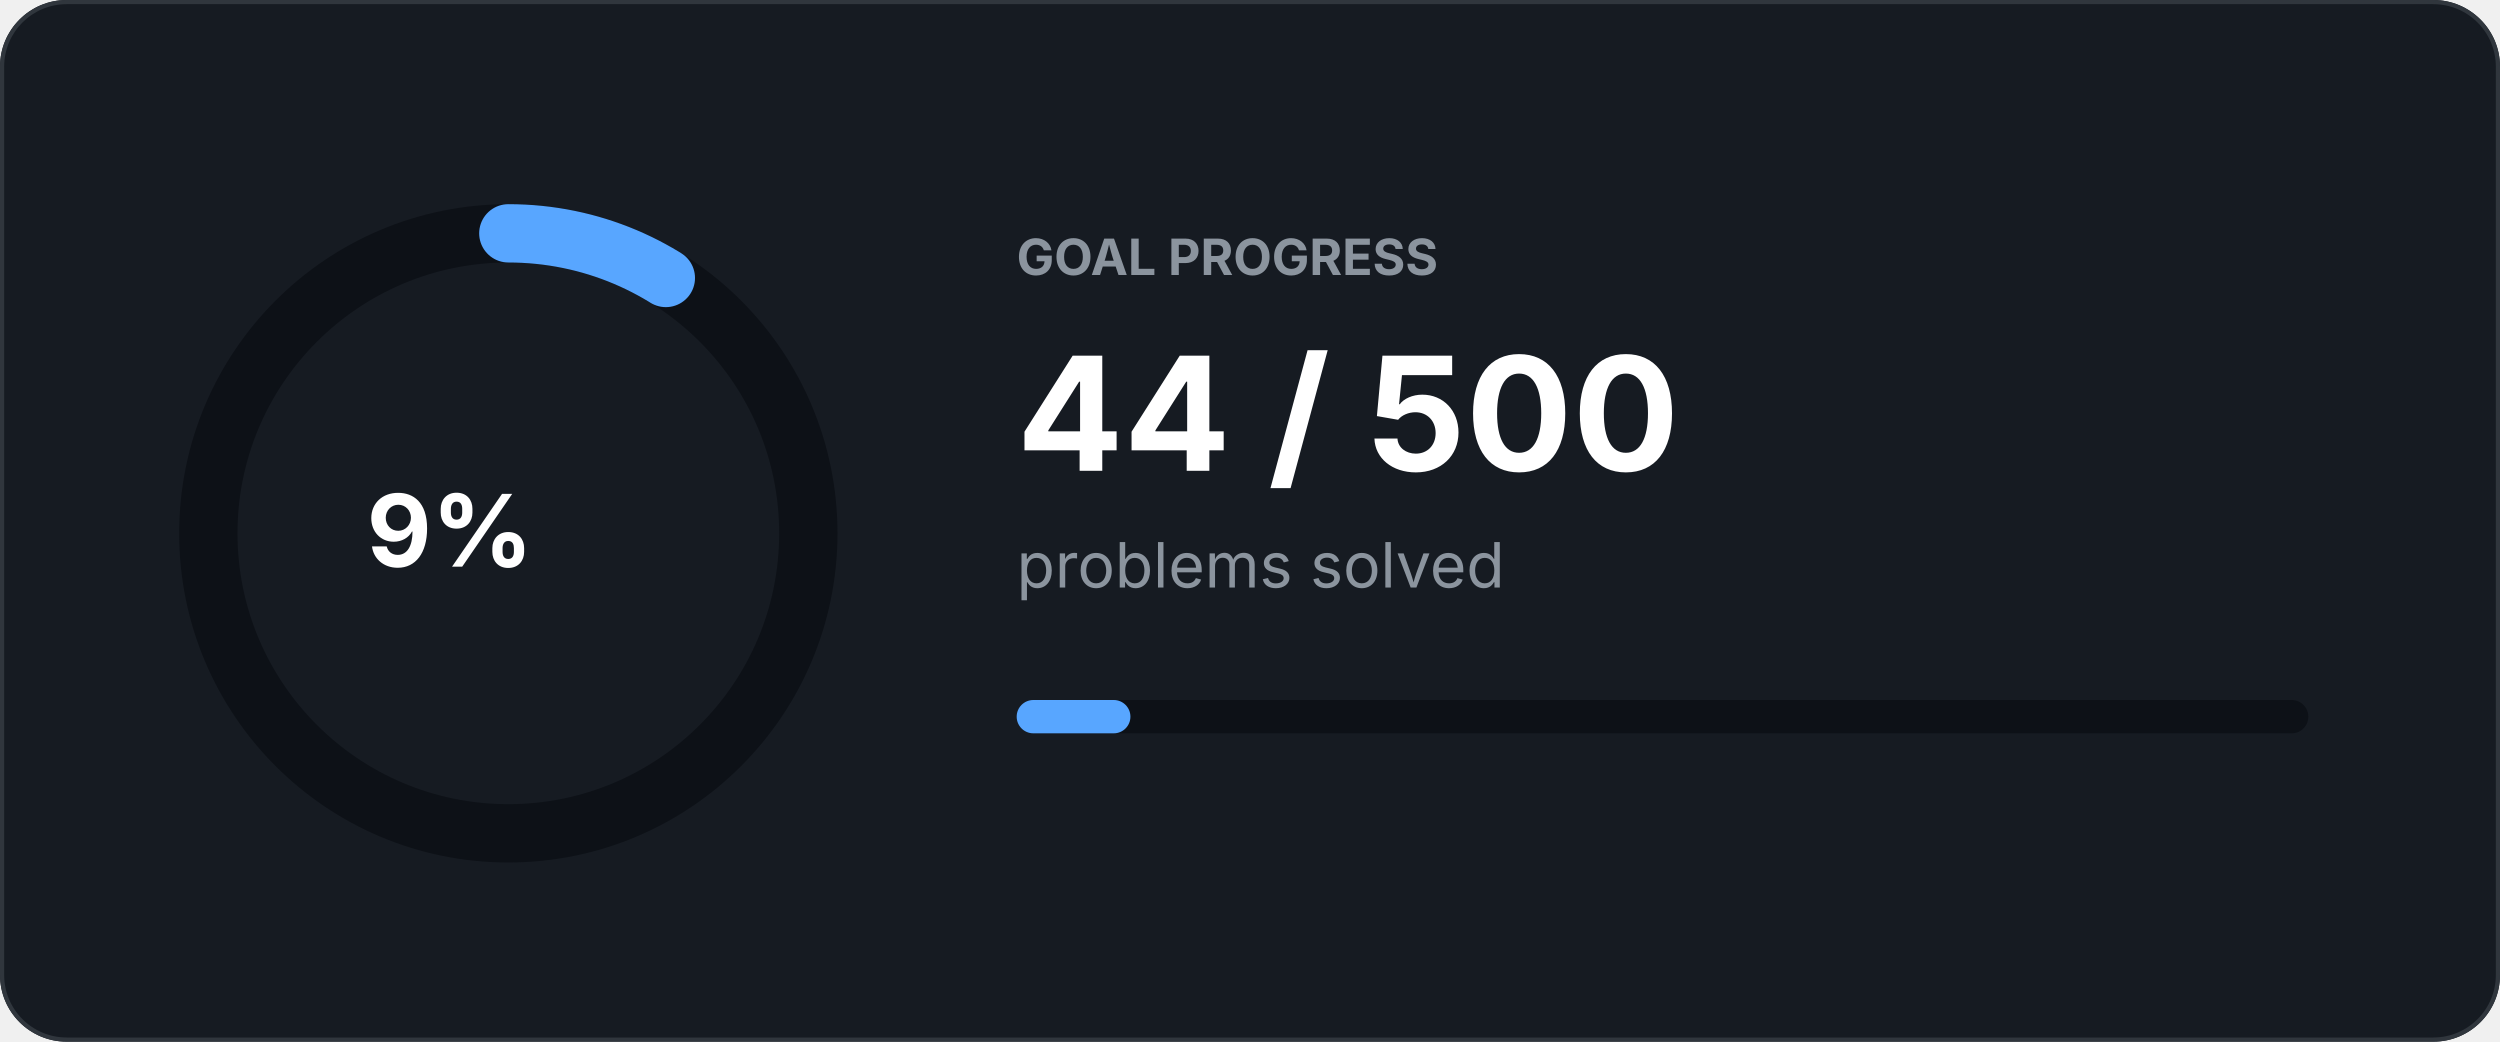
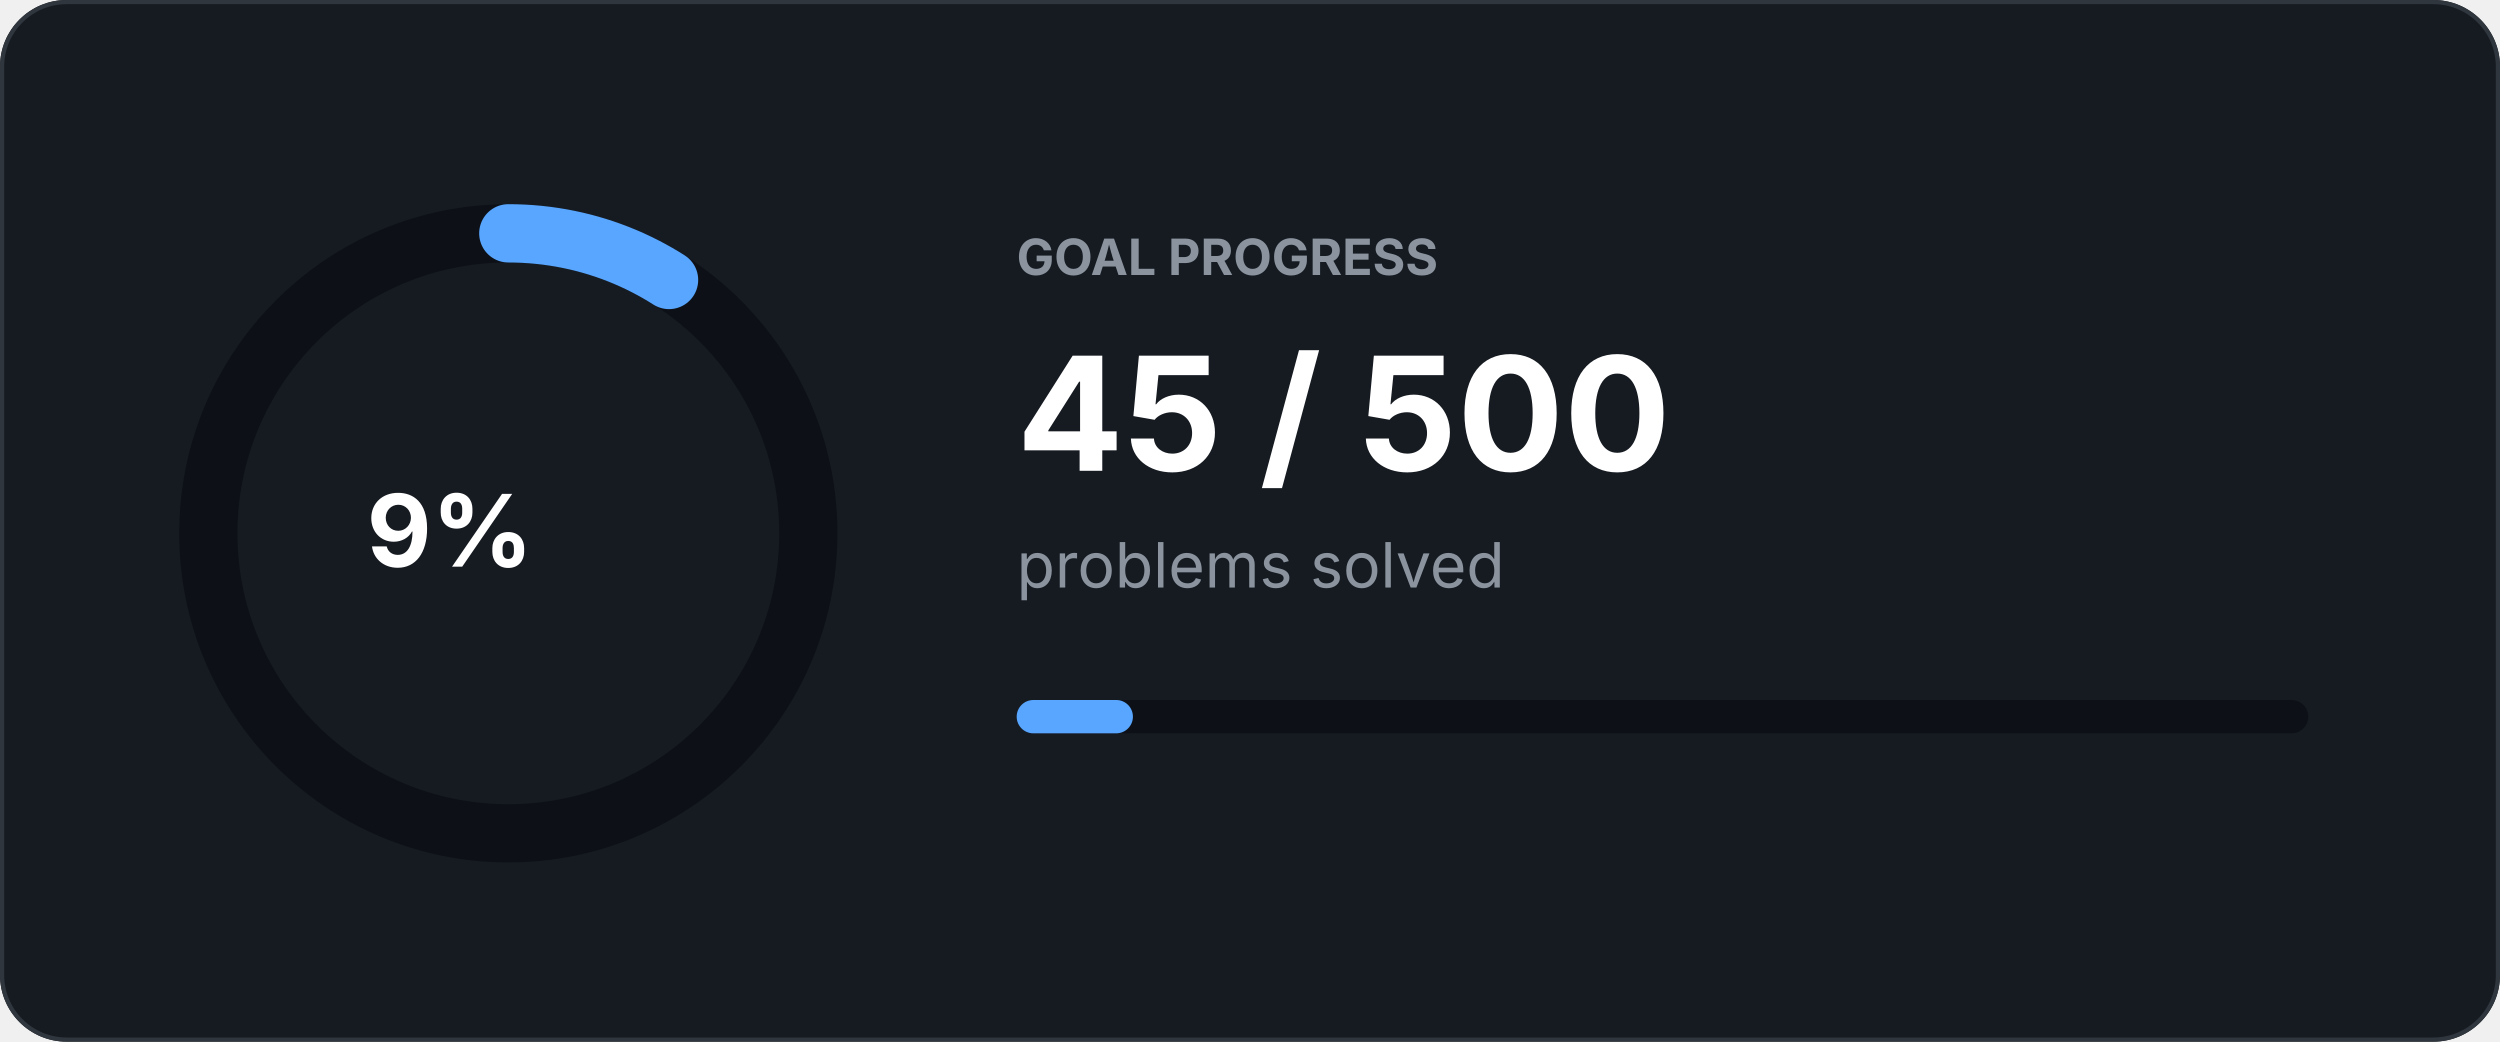
<svg xmlns="http://www.w3.org/2000/svg" width="600" height="250" viewBox="0 0 600 250">
  <rect width="100%" height="100%" rx="16" fill="#161B22" />
  <rect x="0.5" y="0.5" width="599" height="249" rx="15.5" fill="none" stroke="#30363D" />
  <circle cx="122" cy="128" r="72" fill="none" stroke="#0D1117" stroke-width="14" />
-   <circle cx="122" cy="128" r="72" fill="none" stroke="#58A6FF" stroke-width="14" stroke-linecap="round" transform="rotate(-90 122 128)" stroke-dasharray="39.8 452.4" />
+   <circle cx="122" cy="128" r="72" fill="none" stroke="#58A6FF" stroke-width="14" stroke-linecap="round" transform="rotate(-90 122 128)" stroke-dasharray="40.7 452.4" />
  <text x="88" y="136" fill="#FFFFFF" font-family="-apple-system,BlinkMacSystemFont,Segoe UI,sans-serif" font-size="24" font-weight="700">9%</text>
  <text x="244" y="66" fill="#8B949E" font-family="-apple-system,BlinkMacSystemFont,Segoe UI,sans-serif" font-size="12" font-weight="700">GOAL PROGRESS</text>
-   <text x="244" y="113" fill="#FFFFFF" font-family="-apple-system,BlinkMacSystemFont,Segoe UI,sans-serif" font-size="38" font-weight="700">44 / 500</text>
+   <text x="244" y="113" fill="#FFFFFF" font-family="-apple-system,BlinkMacSystemFont,Segoe UI,sans-serif" font-size="38" font-weight="700">45 / 500</text>
  <text x="244" y="141" fill="#8B949E" font-family="-apple-system,BlinkMacSystemFont,Segoe UI,sans-serif" font-size="15" font-weight="400">problems solved</text>
  <rect x="244" y="168" width="310" height="8" rx="4" fill="#0D1117" />
-   <rect x="244" y="168" width="27.3" height="8" rx="4" fill="#58A6FF" />
+   <rect x="244" y="168" width="27.9" height="8" rx="4" fill="#58A6FF" />
</svg>
